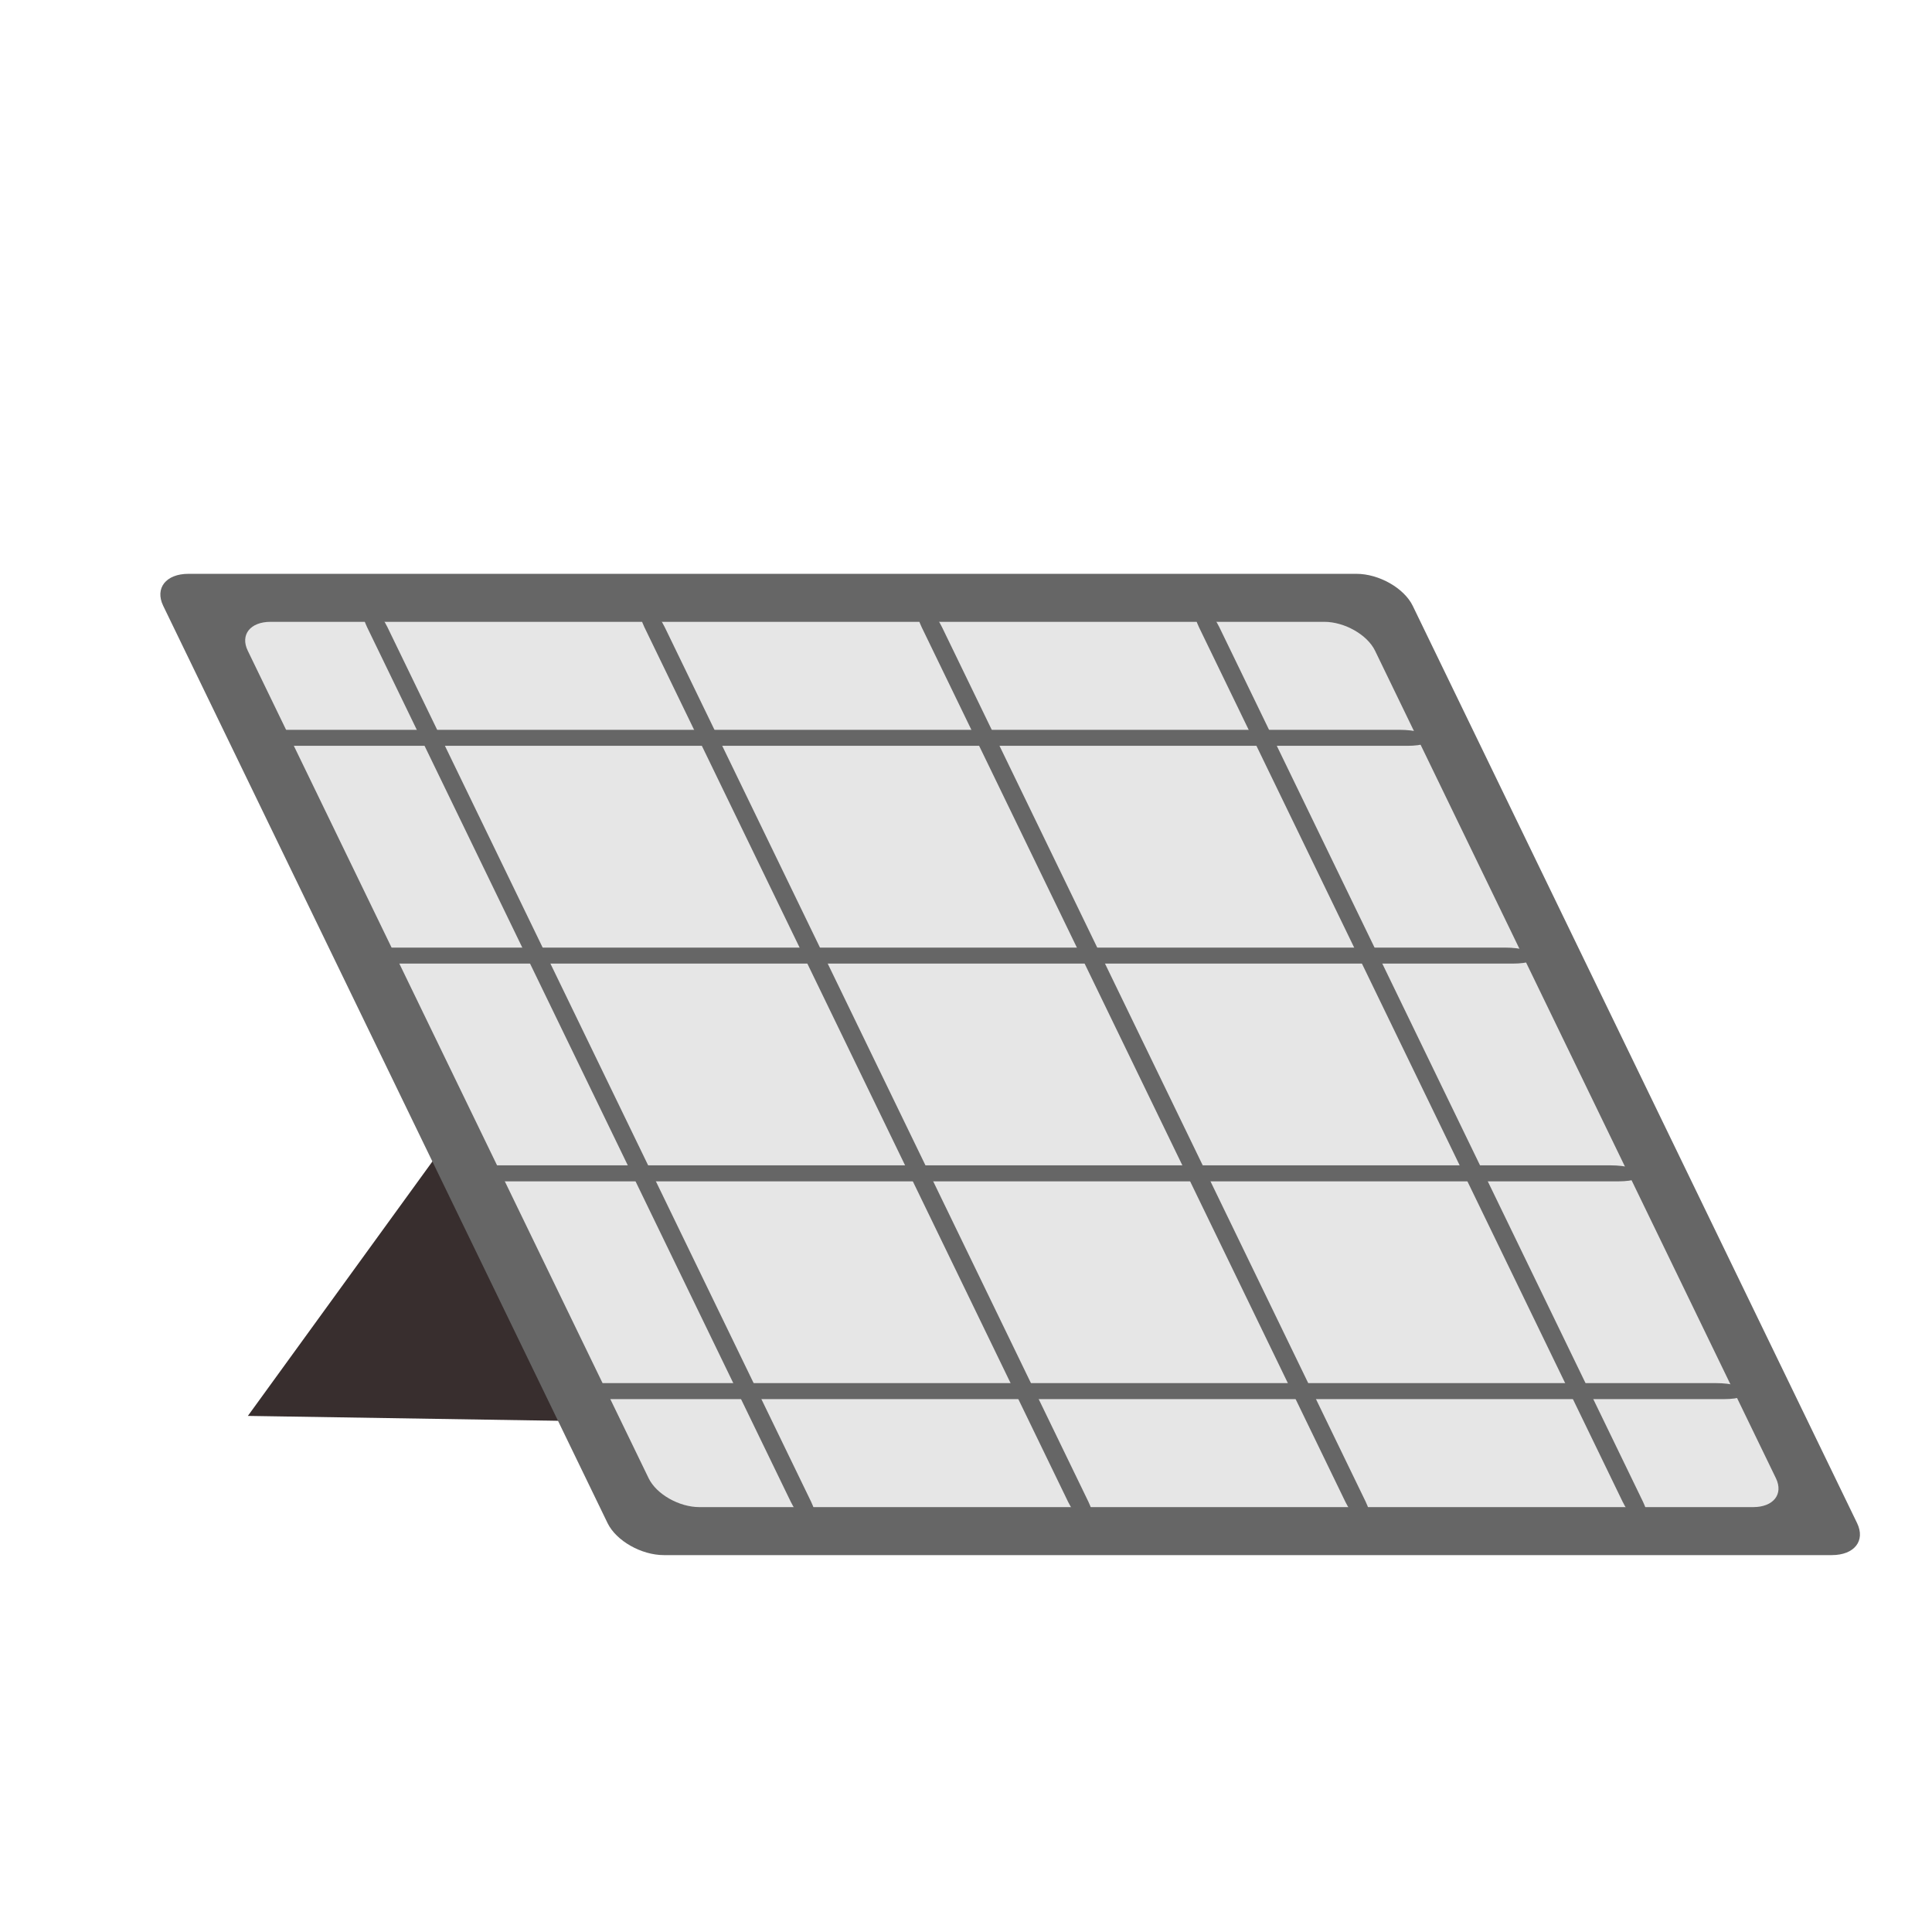
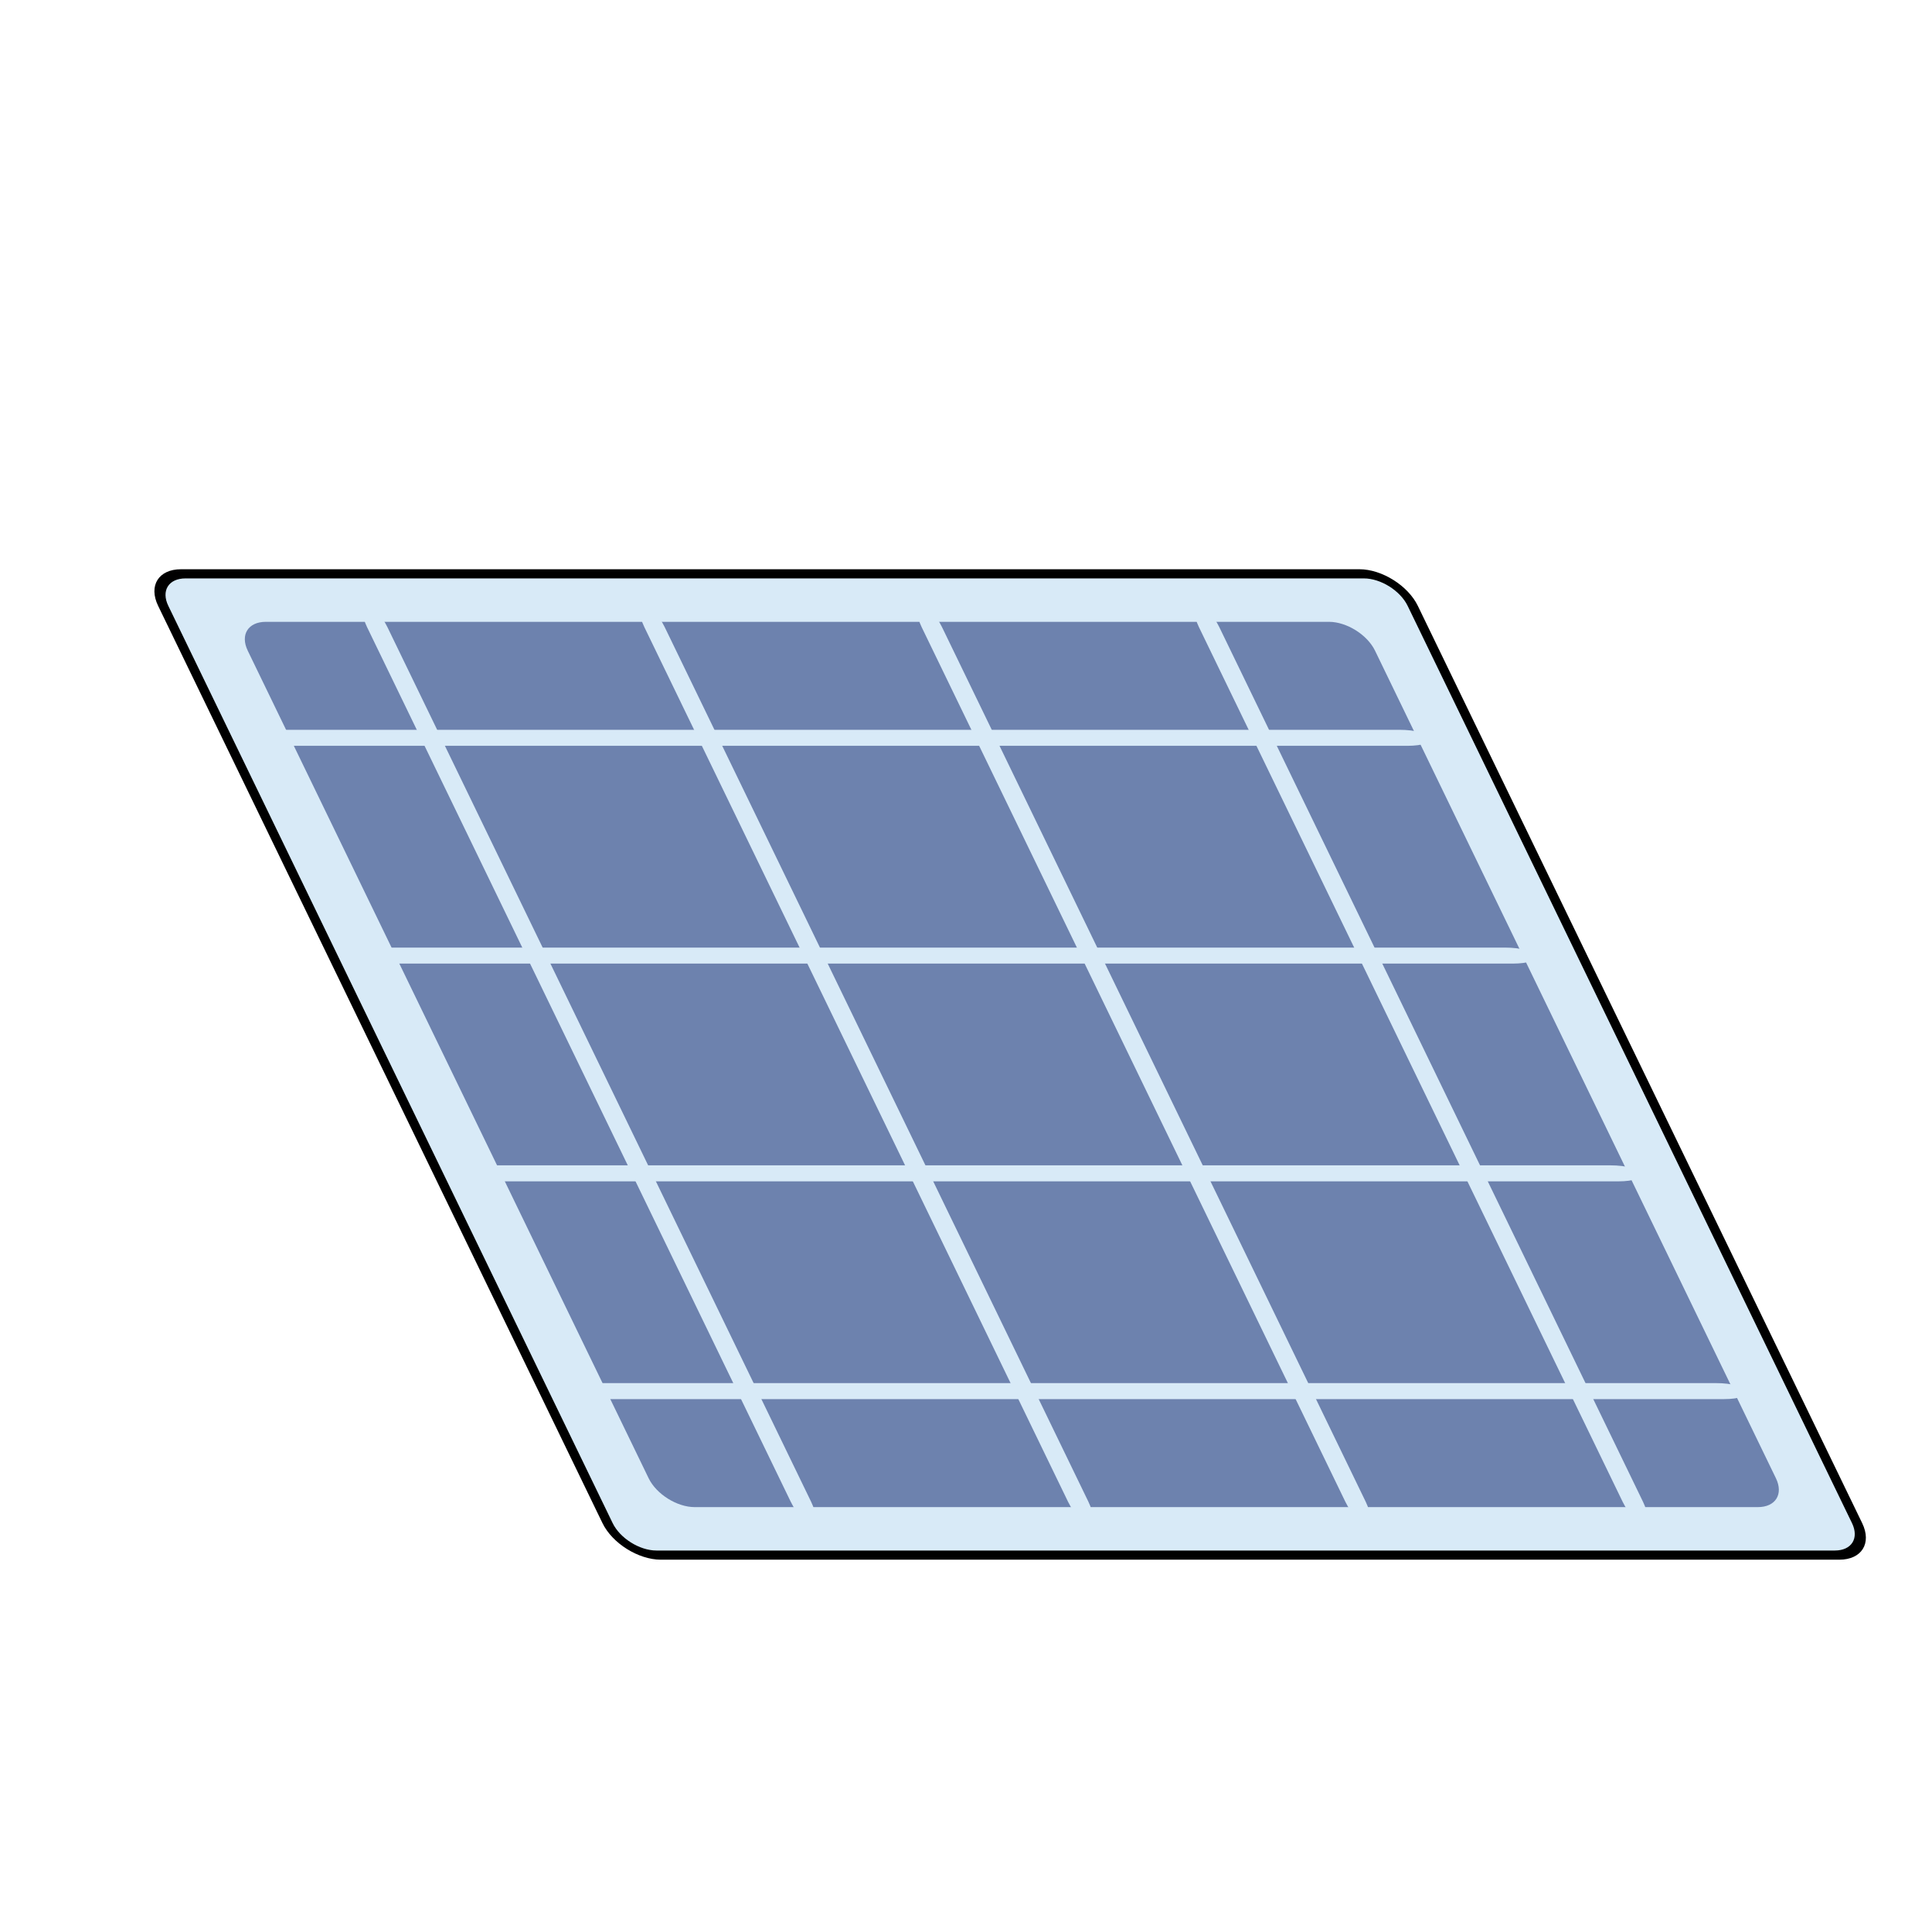
<svg xmlns="http://www.w3.org/2000/svg" width="100" height="100" viewBox="0 0 100 100" id="svg2" version="1.1">
  <defs id="defs4" />
  <g id="layer1" transform="translate(0,-952.3622)">
-     <path style="fill:#382e2e;fill-rule:evenodd;stroke:none;stroke-width:1px;stroke-linecap:butt;stroke-linejoin:miter;stroke-opacity:1;fill-opacity:1" d="m 24.429,1009.656 -11.599,15.993 55.712,0.879 z" id="path4404" />
-     <g id="g4392" transform="matrix(1,0,0.3804348,0.7853261,-379.4165,219.5186)">
-       <rect ry="2.109" y="970.991" x="17.663" height="64.675" width="64.675" id="rect4276" style="color:#000000;display:inline;overflow:visible;visibility:visible;opacity:1;fill:#666666;fill-opacity:1;fill-rule:nonzero;stroke:none;stroke-width:1;stroke-linecap:round;stroke-linejoin:round;stroke-miterlimit:4;stroke-dasharray:none;stroke-dashoffset:0;stroke-opacity:1;marker:none;enable-background:accumulate" />
-       <rect style="color:#000000;display:inline;overflow:visible;visibility:visible;opacity:1;fill:#e6e6e6;fill-opacity:1;fill-rule:nonzero;stroke:none;stroke-width:1;stroke-linecap:round;stroke-linejoin:round;stroke-miterlimit:4;stroke-dasharray:none;stroke-dashoffset:0;stroke-opacity:1;marker:none;enable-background:accumulate" id="rect4278" width="58.348" height="58.348" x="20.914" y="974.155" ry="1.903" />
-       <rect ry="1.406" y="973.1" x="56.385" height="60.457" width="1.054" id="rect4340" style="color:#000000;display:inline;overflow:visible;visibility:visible;opacity:1;fill:#666666;fill-opacity:1;fill-rule:nonzero;stroke:none;stroke-width:1;stroke-linecap:round;stroke-linejoin:round;stroke-miterlimit:4;stroke-dasharray:none;stroke-dashoffset:0;stroke-opacity:1;marker:none;enable-background:accumulate" />
-       <rect style="color:#000000;display:inline;overflow:visible;visibility:visible;opacity:1;fill:#666666;fill-opacity:1;fill-rule:nonzero;stroke:none;stroke-width:1;stroke-linecap:round;stroke-linejoin:round;stroke-miterlimit:4;stroke-dasharray:none;stroke-dashoffset:0;stroke-opacity:1;marker:none;enable-background:accumulate" id="rect4342" width="1.054" height="60.457" x="42.033" y="973.1" ry="1.406" />
-       <rect ry="1.406" y="973.1" x="27.68" height="60.457" width="1.054" id="rect4344" style="color:#000000;display:inline;overflow:visible;visibility:visible;opacity:1;fill:#666666;fill-opacity:1;fill-rule:nonzero;stroke:none;stroke-width:1;stroke-linecap:round;stroke-linejoin:round;stroke-miterlimit:4;stroke-dasharray:none;stroke-dashoffset:0;stroke-opacity:1;marker:none;enable-background:accumulate" />
-       <rect style="color:#000000;display:inline;overflow:visible;visibility:visible;opacity:1;fill:#666666;fill-opacity:1;fill-rule:nonzero;stroke:none;stroke-width:1;stroke-linecap:round;stroke-linejoin:round;stroke-miterlimit:4;stroke-dasharray:none;stroke-dashoffset:0;stroke-opacity:1;marker:none;enable-background:accumulate" id="rect4346" width="1.054" height="60.457" x="70.738" y="973.1" ry="1.406" />
-       <rect transform="matrix(0,-1,1,0,0,0)" style="color:#000000;display:inline;overflow:visible;visibility:visible;opacity:1;fill:#666666;fill-opacity:1;fill-rule:nonzero;stroke:none;stroke-width:1;stroke-linecap:round;stroke-linejoin:round;stroke-miterlimit:4;stroke-dasharray:none;stroke-dashoffset:0;stroke-opacity:1;marker:none;enable-background:accumulate" id="rect4360" width="1.054" height="60.457" x="-996.68" y="19.508" ry="1.406" />
-       <rect transform="matrix(0,-1,1,0,0,0)" ry="1.406" y="19.508" x="-1011.032" height="60.457" width="1.054" id="rect4362" style="color:#000000;display:inline;overflow:visible;visibility:visible;opacity:1;fill:#666666;fill-opacity:1;fill-rule:nonzero;stroke:none;stroke-width:1;stroke-linecap:round;stroke-linejoin:round;stroke-miterlimit:4;stroke-dasharray:none;stroke-dashoffset:0;stroke-opacity:1;marker:none;enable-background:accumulate" />
-       <rect transform="matrix(0,-1,1,0,0,0)" style="color:#000000;display:inline;overflow:visible;visibility:visible;opacity:1;fill:#666666;fill-opacity:1;fill-rule:nonzero;stroke:none;stroke-width:1;stroke-linecap:round;stroke-linejoin:round;stroke-miterlimit:4;stroke-dasharray:none;stroke-dashoffset:0;stroke-opacity:1;marker:none;enable-background:accumulate" id="rect4372" width="1.054" height="60.457" x="-1025.385" y="19.508" ry="1.406" />
-       <rect transform="matrix(0,-1,1,0,0,0)" ry="1.406" y="19.508" x="-982.327" height="60.457" width="1.054" id="rect4374" style="color:#000000;display:inline;overflow:visible;visibility:visible;opacity:1;fill:#666666;fill-opacity:1;fill-rule:nonzero;stroke:none;stroke-width:1;stroke-linecap:round;stroke-linejoin:round;stroke-miterlimit:4;stroke-dasharray:none;stroke-dashoffset:0;stroke-opacity:1;marker:none;enable-background:accumulate" />
-     </g>
+     <rect style="color:#000000;display:inline;overflow:visible;visibility:visible;opacity:1;fill:#d8eaf7;fill-opacity:1;fill-rule:nonzero;stroke:#000000;stroke-width:0.527;stroke-linecap:round;stroke-linejoin:round;stroke-miterlimit:4;stroke-dasharray:none;stroke-dashoffset:0;stroke-opacity:1;marker:none;enable-background:accumulate" id="rect4276" width="64.675" height="56.437" x="-468.095" y="1091.227" ry="1.84" transform="matrix(1,0,0.4359679,0.8999622,0,0)" />
+     <rect ry="1.66" y="1093.988" x="-464.844" height="50.916" width="58.348" id="rect4278" style="color:#000000;display:inline;overflow:visible;visibility:visible;opacity:1;fill:#6d82ae;fill-opacity:1;fill-rule:nonzero;stroke:none;stroke-width:1;stroke-linecap:round;stroke-linejoin:round;stroke-miterlimit:4;stroke-dasharray:none;stroke-dashoffset:0;stroke-opacity:1;marker:none;enable-background:accumulate" transform="matrix(1,0,0.4359679,0.8999622,0,0)" />
+     <rect style="color:#000000;display:inline;overflow:visible;visibility:visible;opacity:1;fill:#d8eaf7;fill-opacity:1;fill-rule:nonzero;stroke:none;stroke-width:1;stroke-linecap:round;stroke-linejoin:round;stroke-miterlimit:4;stroke-dasharray:none;stroke-dashoffset:0;stroke-opacity:1;marker:none;enable-background:accumulate" id="rect4340" width="1.054" height="52.756" x="-429.372" y="1093.068" ry="1.227" transform="matrix(1,0,0.4359679,0.8999622,0,0)" />
+     <rect ry="1.227" y="1093.068" x="-443.725" height="52.756" width="1.054" id="rect4342" style="color:#000000;display:inline;overflow:visible;visibility:visible;opacity:1;fill:#d8eaf7;fill-opacity:1;fill-rule:nonzero;stroke:none;stroke-width:1;stroke-linecap:round;stroke-linejoin:round;stroke-miterlimit:4;stroke-dasharray:none;stroke-dashoffset:0;stroke-opacity:1;marker:none;enable-background:accumulate" transform="matrix(1,0,0.4359679,0.8999622,0,0)" />
+     <rect style="color:#000000;display:inline;overflow:visible;visibility:visible;opacity:1;fill:#d8eaf7;fill-opacity:1;fill-rule:nonzero;stroke:none;stroke-width:1;stroke-linecap:round;stroke-linejoin:round;stroke-miterlimit:4;stroke-dasharray:none;stroke-dashoffset:0;stroke-opacity:1;marker:none;enable-background:accumulate" id="rect4344" width="1.054" height="52.756" x="-458.078" y="1093.068" ry="1.227" transform="matrix(1,0,0.4359679,0.8999622,0,0)" />
+     <rect ry="1.227" y="1093.068" x="-415.02" height="52.756" width="1.054" id="rect4346" style="color:#000000;display:inline;overflow:visible;visibility:visible;opacity:1;fill:#d8eaf7;fill-opacity:1;fill-rule:nonzero;stroke:none;stroke-width:1;stroke-linecap:round;stroke-linejoin:round;stroke-miterlimit:4;stroke-dasharray:none;stroke-dashoffset:0;stroke-opacity:1;marker:none;enable-background:accumulate" transform="matrix(1,0,0.4359679,0.8999622,0,0)" />
+     <rect ry="1.406" y="-466.25" x="-1113.644" height="60.457" width="0.92" id="rect4360" style="color:#000000;display:inline;overflow:visible;visibility:visible;opacity:1;fill:#d8eaf7;fill-opacity:1;fill-rule:nonzero;stroke:none;stroke-width:1;stroke-linecap:round;stroke-linejoin:round;stroke-miterlimit:4;stroke-dasharray:none;stroke-dashoffset:0;stroke-opacity:1;marker:none;enable-background:accumulate" transform="matrix(-0.4359679,-0.8999622,1,0,0,0)" />
+     <rect style="color:#000000;display:inline;overflow:visible;visibility:visible;opacity:1;fill:#d8eaf7;fill-opacity:1;fill-rule:nonzero;stroke:none;stroke-width:1;stroke-linecap:round;stroke-linejoin:round;stroke-miterlimit:4;stroke-dasharray:none;stroke-dashoffset:0;stroke-opacity:1;marker:none;enable-background:accumulate" id="rect4362" width="0.92" height="60.457" x="-1126.168" y="-466.25" ry="1.406" transform="matrix(-0.4359679,-0.8999622,1,0,0,0)" />
+     <rect ry="1.406" y="-466.25" x="-1138.692" height="60.457" width="0.92" id="rect4372" style="color:#000000;display:inline;overflow:visible;visibility:visible;opacity:1;fill:#d8eaf7;fill-opacity:1;fill-rule:nonzero;stroke:none;stroke-width:1;stroke-linecap:round;stroke-linejoin:round;stroke-miterlimit:4;stroke-dasharray:none;stroke-dashoffset:0;stroke-opacity:1;marker:none;enable-background:accumulate" transform="matrix(-0.4359679,-0.8999622,1,0,0,0)" />
+     <rect style="color:#000000;display:inline;overflow:visible;visibility:visible;opacity:1;fill:#d8eaf7;fill-opacity:1;fill-rule:nonzero;stroke:none;stroke-width:1;stroke-linecap:round;stroke-linejoin:round;stroke-miterlimit:4;stroke-dasharray:none;stroke-dashoffset:0;stroke-opacity:1;marker:none;enable-background:accumulate" id="rect4374" width="0.92" height="60.457" x="-1101.119" y="-466.25" ry="1.406" transform="matrix(-0.4359679,-0.8999622,1,0,0,0)" />
  </g>
</svg>
